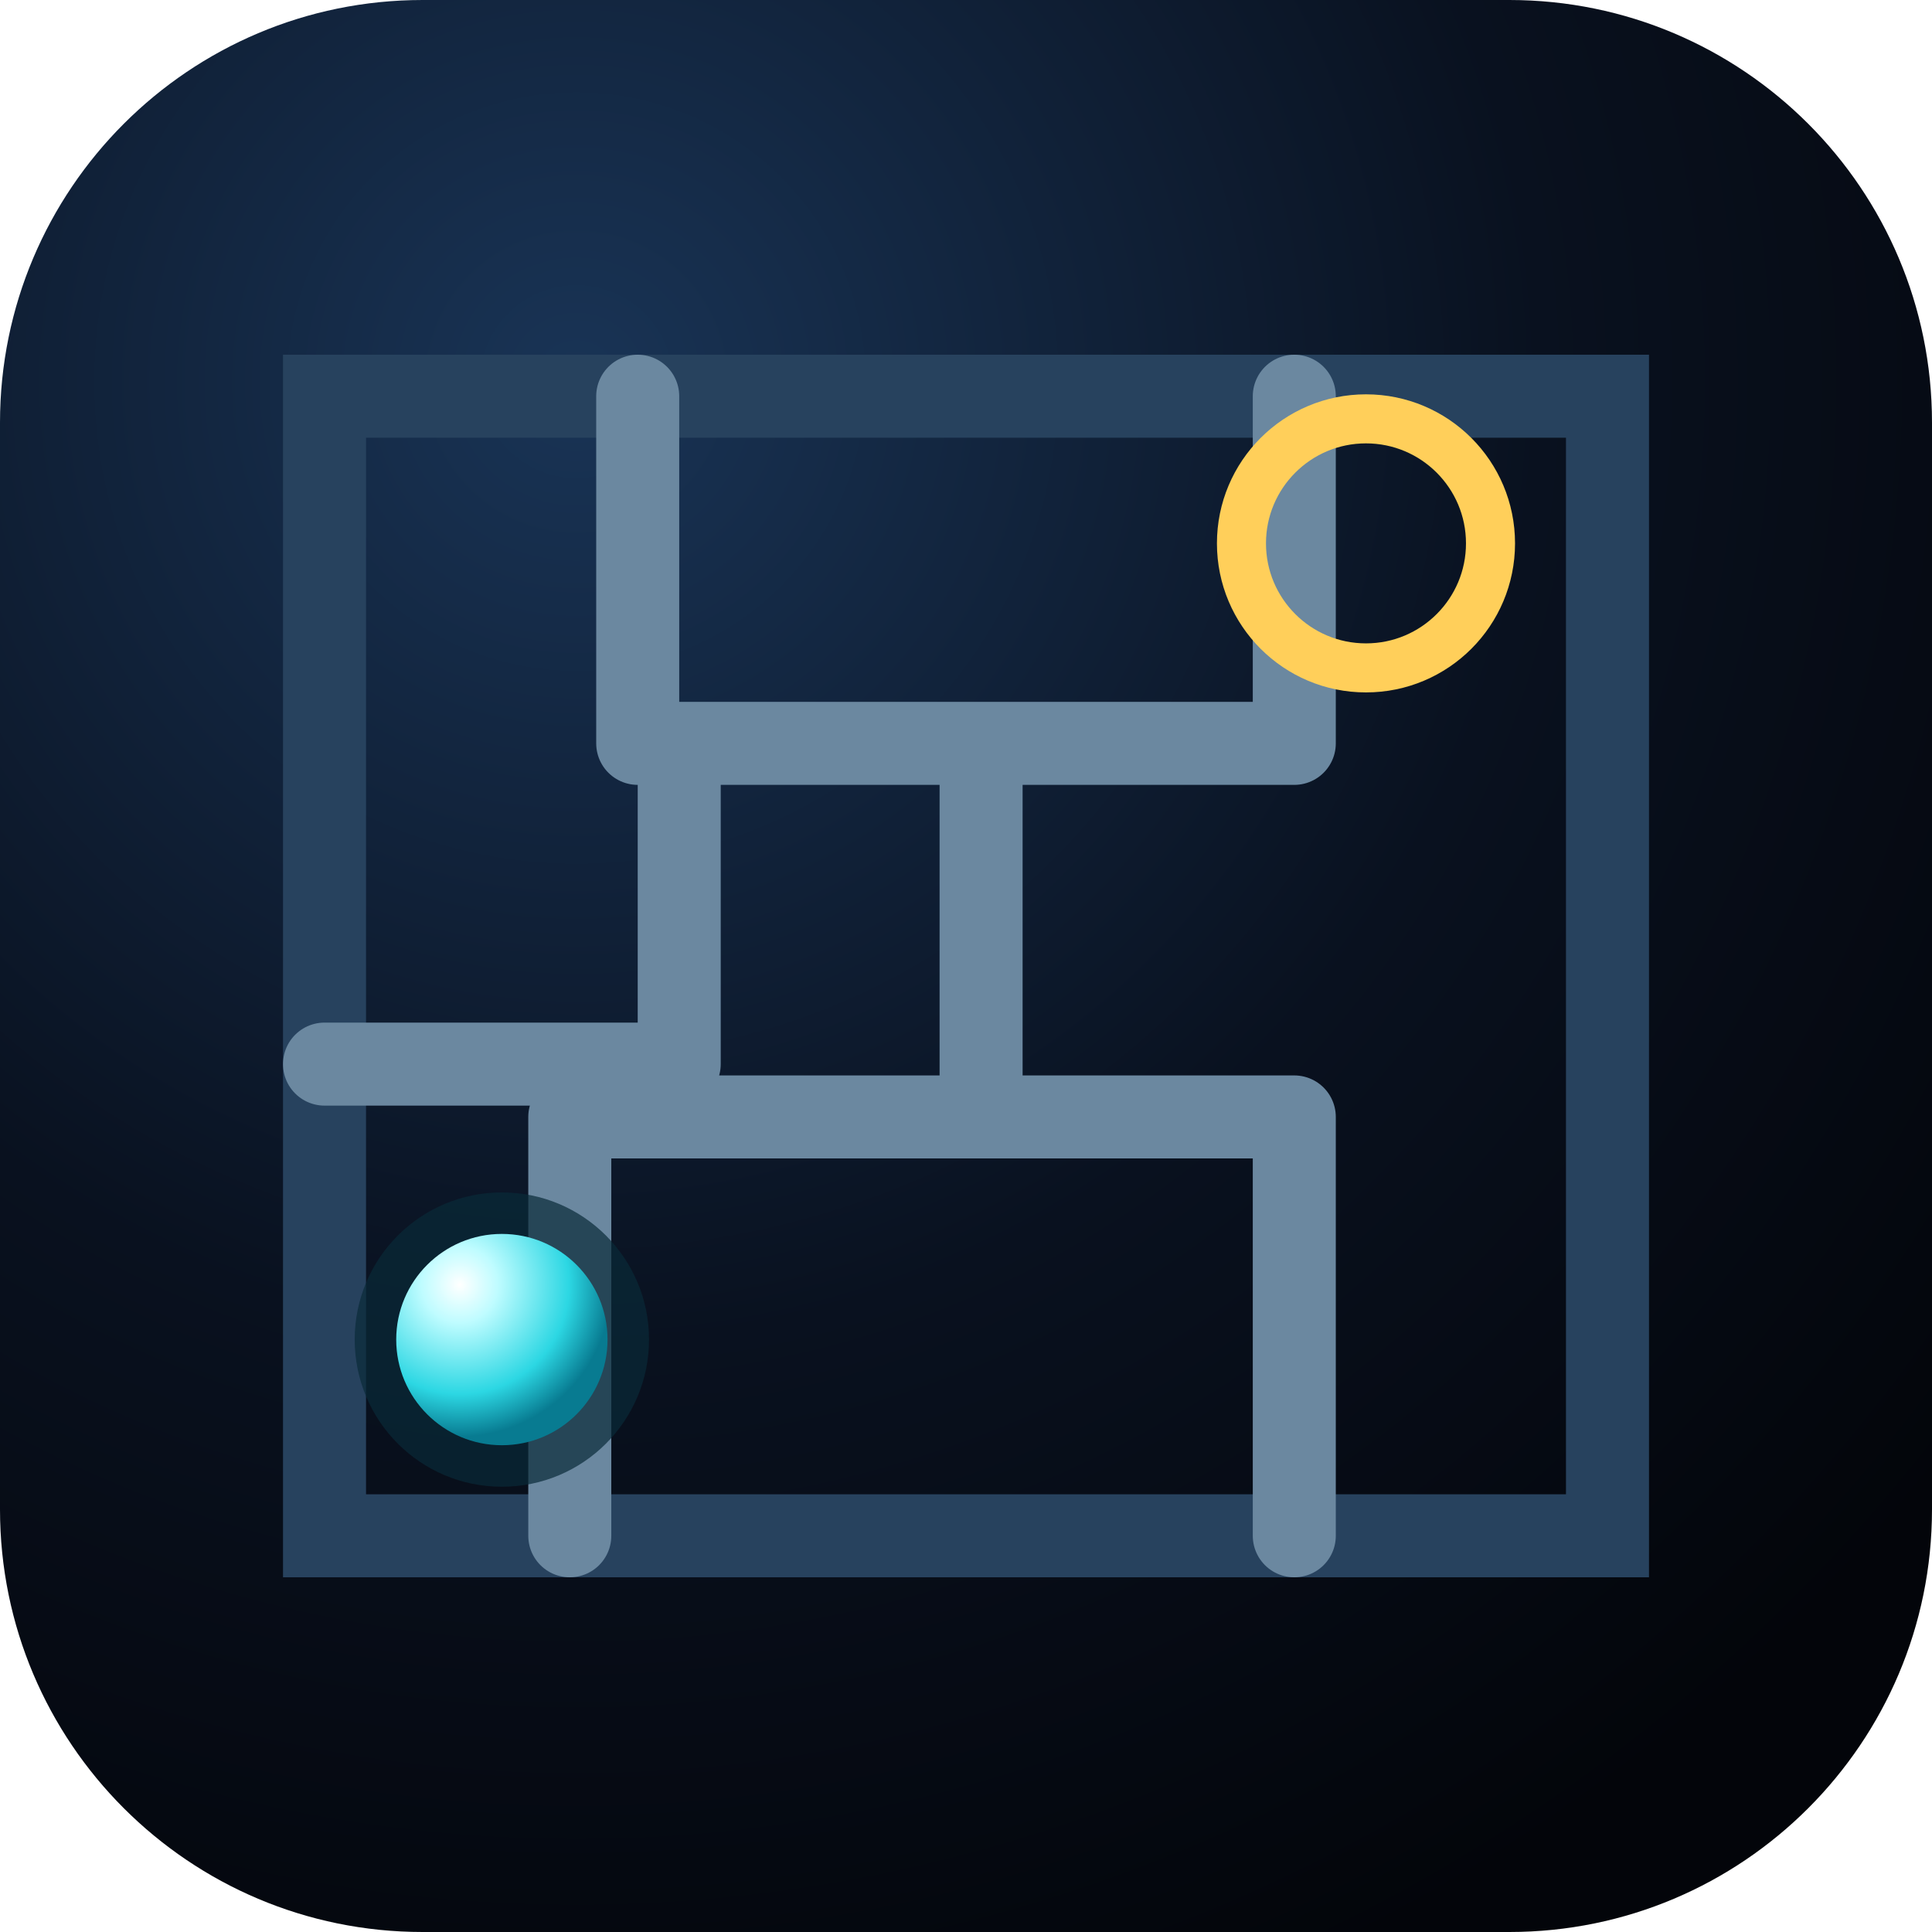
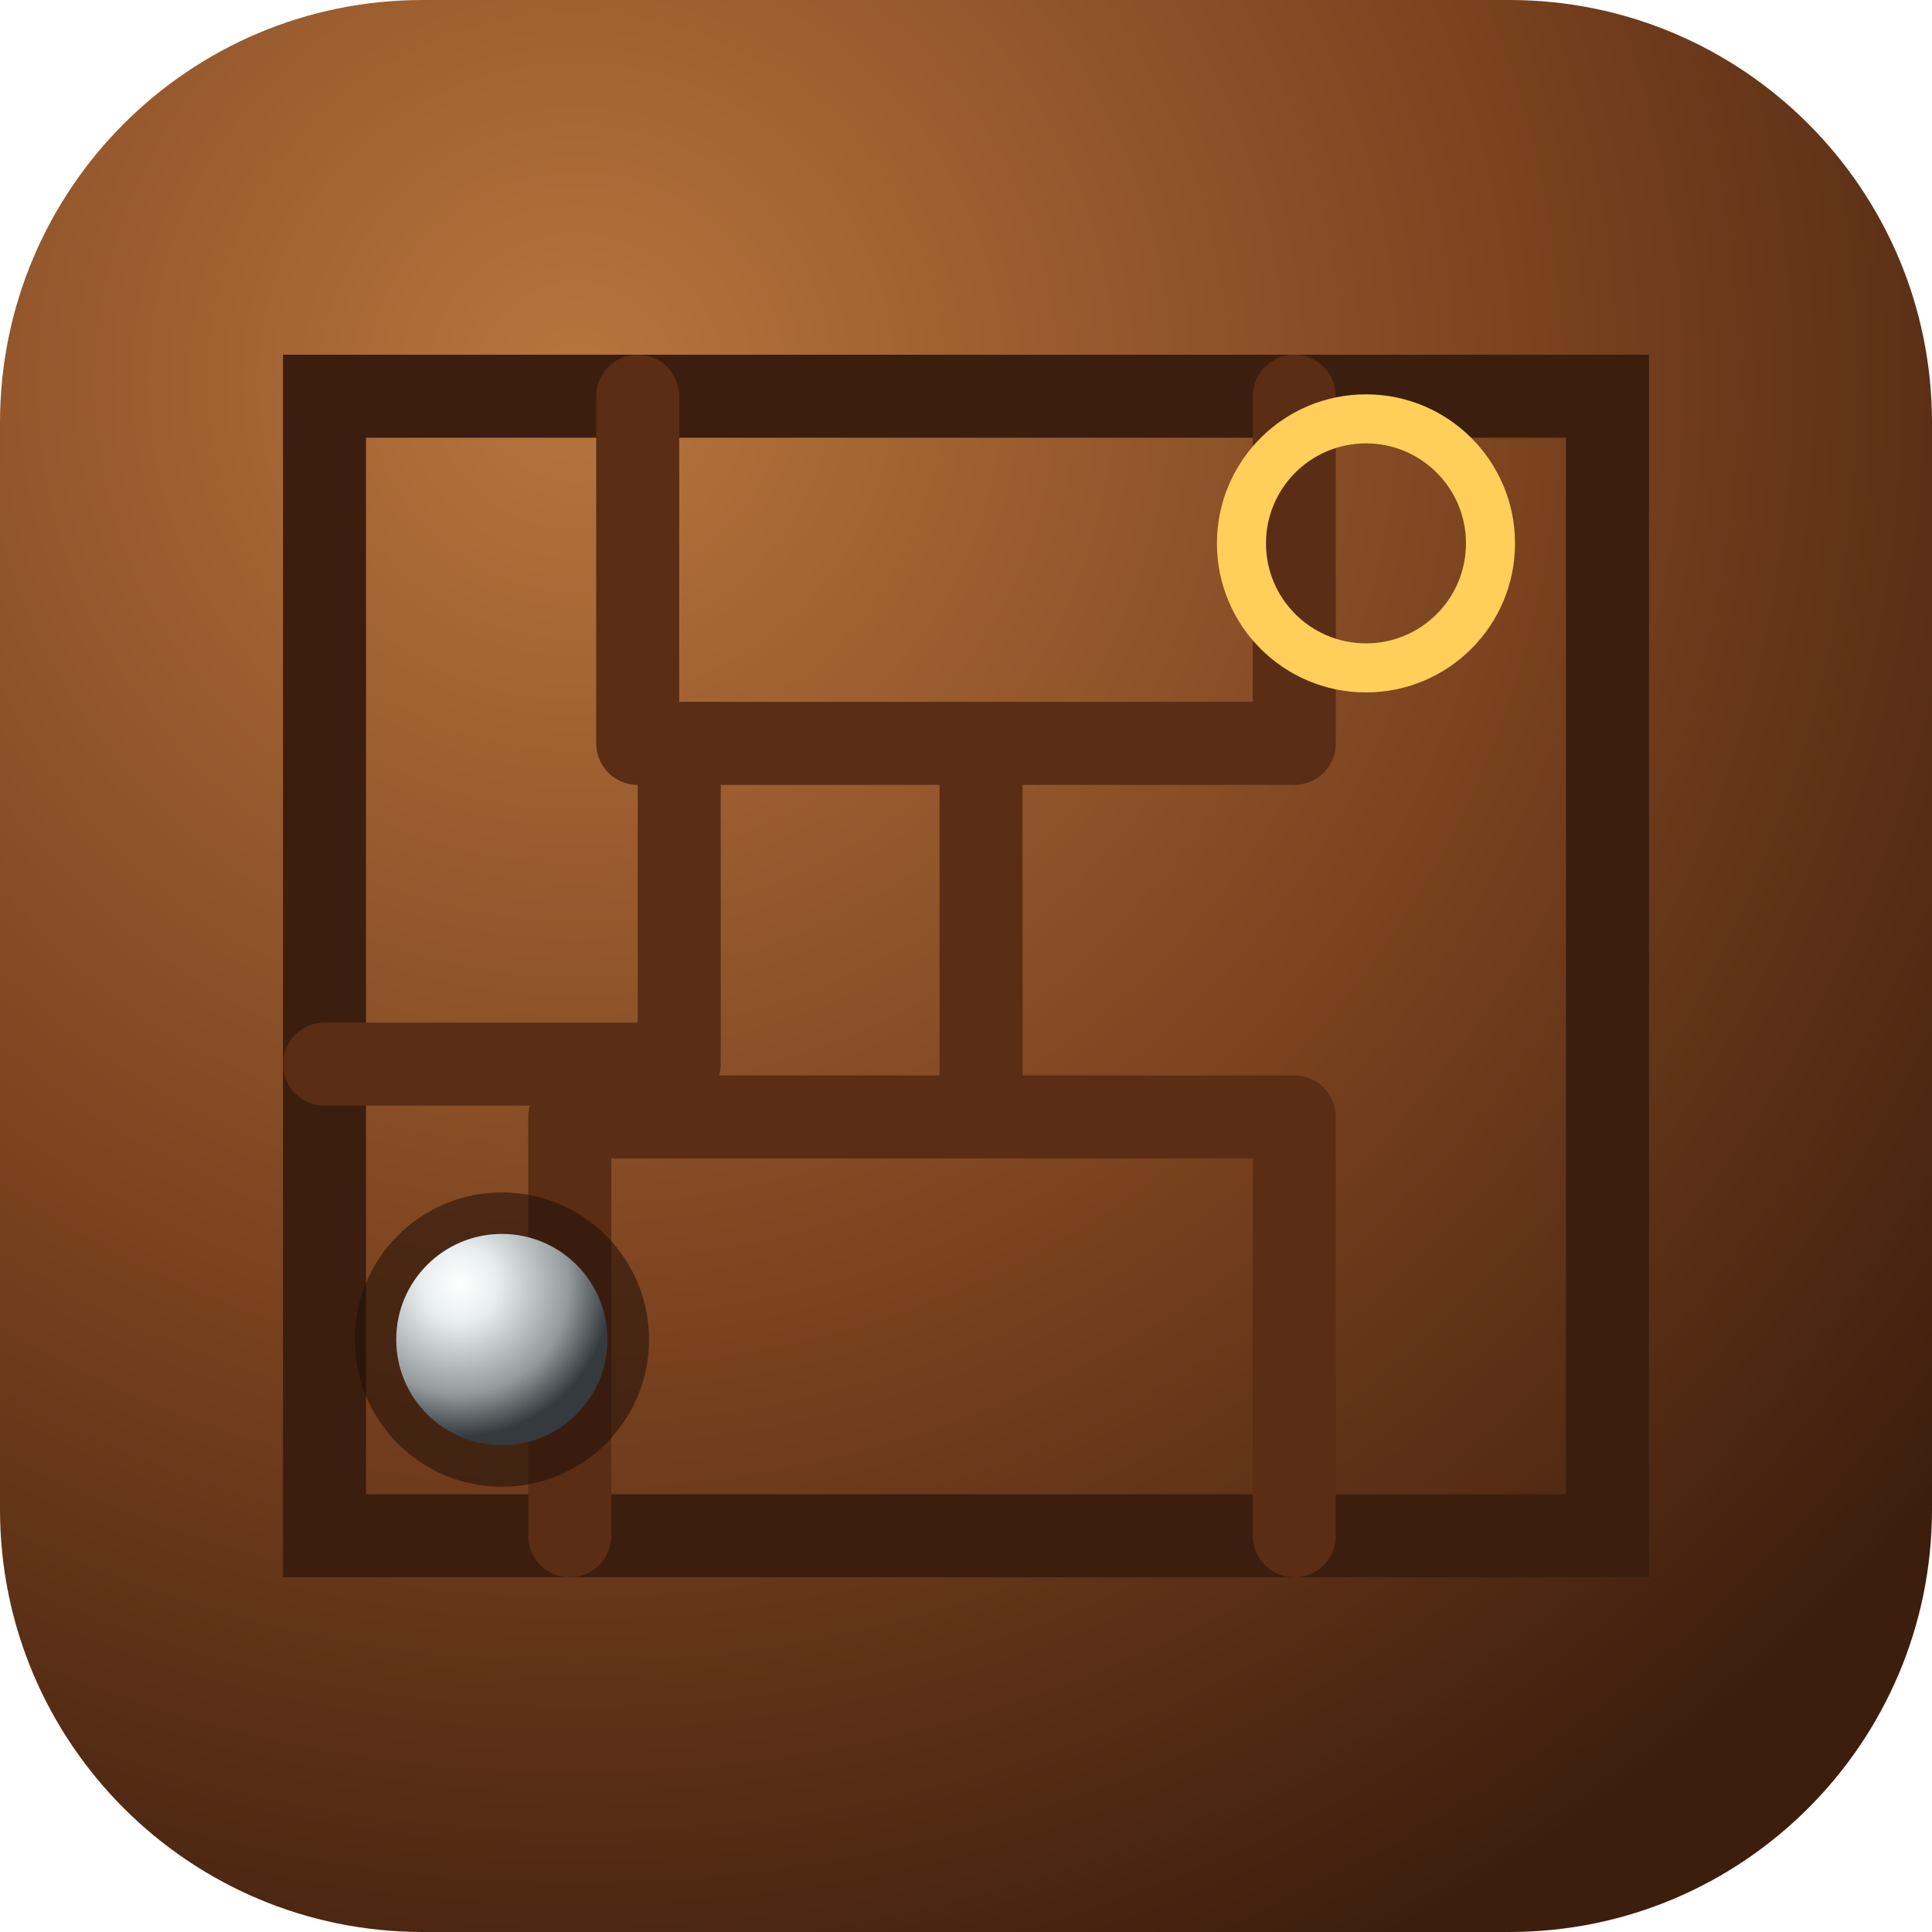
<svg xmlns="http://www.w3.org/2000/svg" viewBox="0 0 512 512">
  <defs>
    <radialGradient id="bg" cx="30%" cy="20%" r="90%">
-       <stop offset="0" stop-color="#193456" />
-       <stop offset="0.55" stop-color="#09111f" />
-       <stop offset="1" stop-color="#03050a" />
+       <stop offset="0" stop-color="#b8753d" />
+       <stop offset="0.55" stop-color="#7a421f" />
+       <stop offset="1" stop-color="#3d1e0d" />
    </radialGradient>
    <radialGradient id="ball" cx="30%" cy="24%" r="72%">
      <stop offset="0" stop-color="#fff" />
-       <stop offset="0.25" stop-color="#bffcff" />
-       <stop offset="0.72" stop-color="#2cd7e3" />
-       <stop offset="1" stop-color="#087b91" />
+       <stop offset="0.25" stop-color="#e8eeee" />
+       <stop offset="0.72" stop-color="#929a9c" />
+       <stop offset="1" stop-color="#343a3d" />
    </radialGradient>
  </defs>
  <rect width="512" height="512" rx="112" fill="url(#bg)" />
-   <path d="M86 105h340v302H86z" fill="none" stroke="#27425e" stroke-width="22" />
-   <path d="M169 105v92h91v99h83v111M86 282h94v-85h163v-92M260 296H151v111" fill="none" stroke="#6b88a0" stroke-width="22" stroke-linecap="round" stroke-linejoin="round" />
+   <path d="M86 105h340v302H86z" fill="none" stroke="#3b1e0e" stroke-width="22" />
+   <path d="M169 105v92h91v99h83v111M86 282h94v-85h163v-92M260 296H151v111" fill="none" stroke="#5a2d14" stroke-width="22" stroke-linecap="round" stroke-linejoin="round" />
  <circle cx="362" cy="144" r="33" fill="none" stroke="#ffcf5a" stroke-width="13" />
-   <circle cx="133" cy="355" r="39" fill="#082937" opacity=".7" />
+   <circle cx="133" cy="355" r="39" fill="#1d0f08" opacity=".55" />
  <circle cx="133" cy="355" r="28" fill="url(#ball)" />
</svg>
